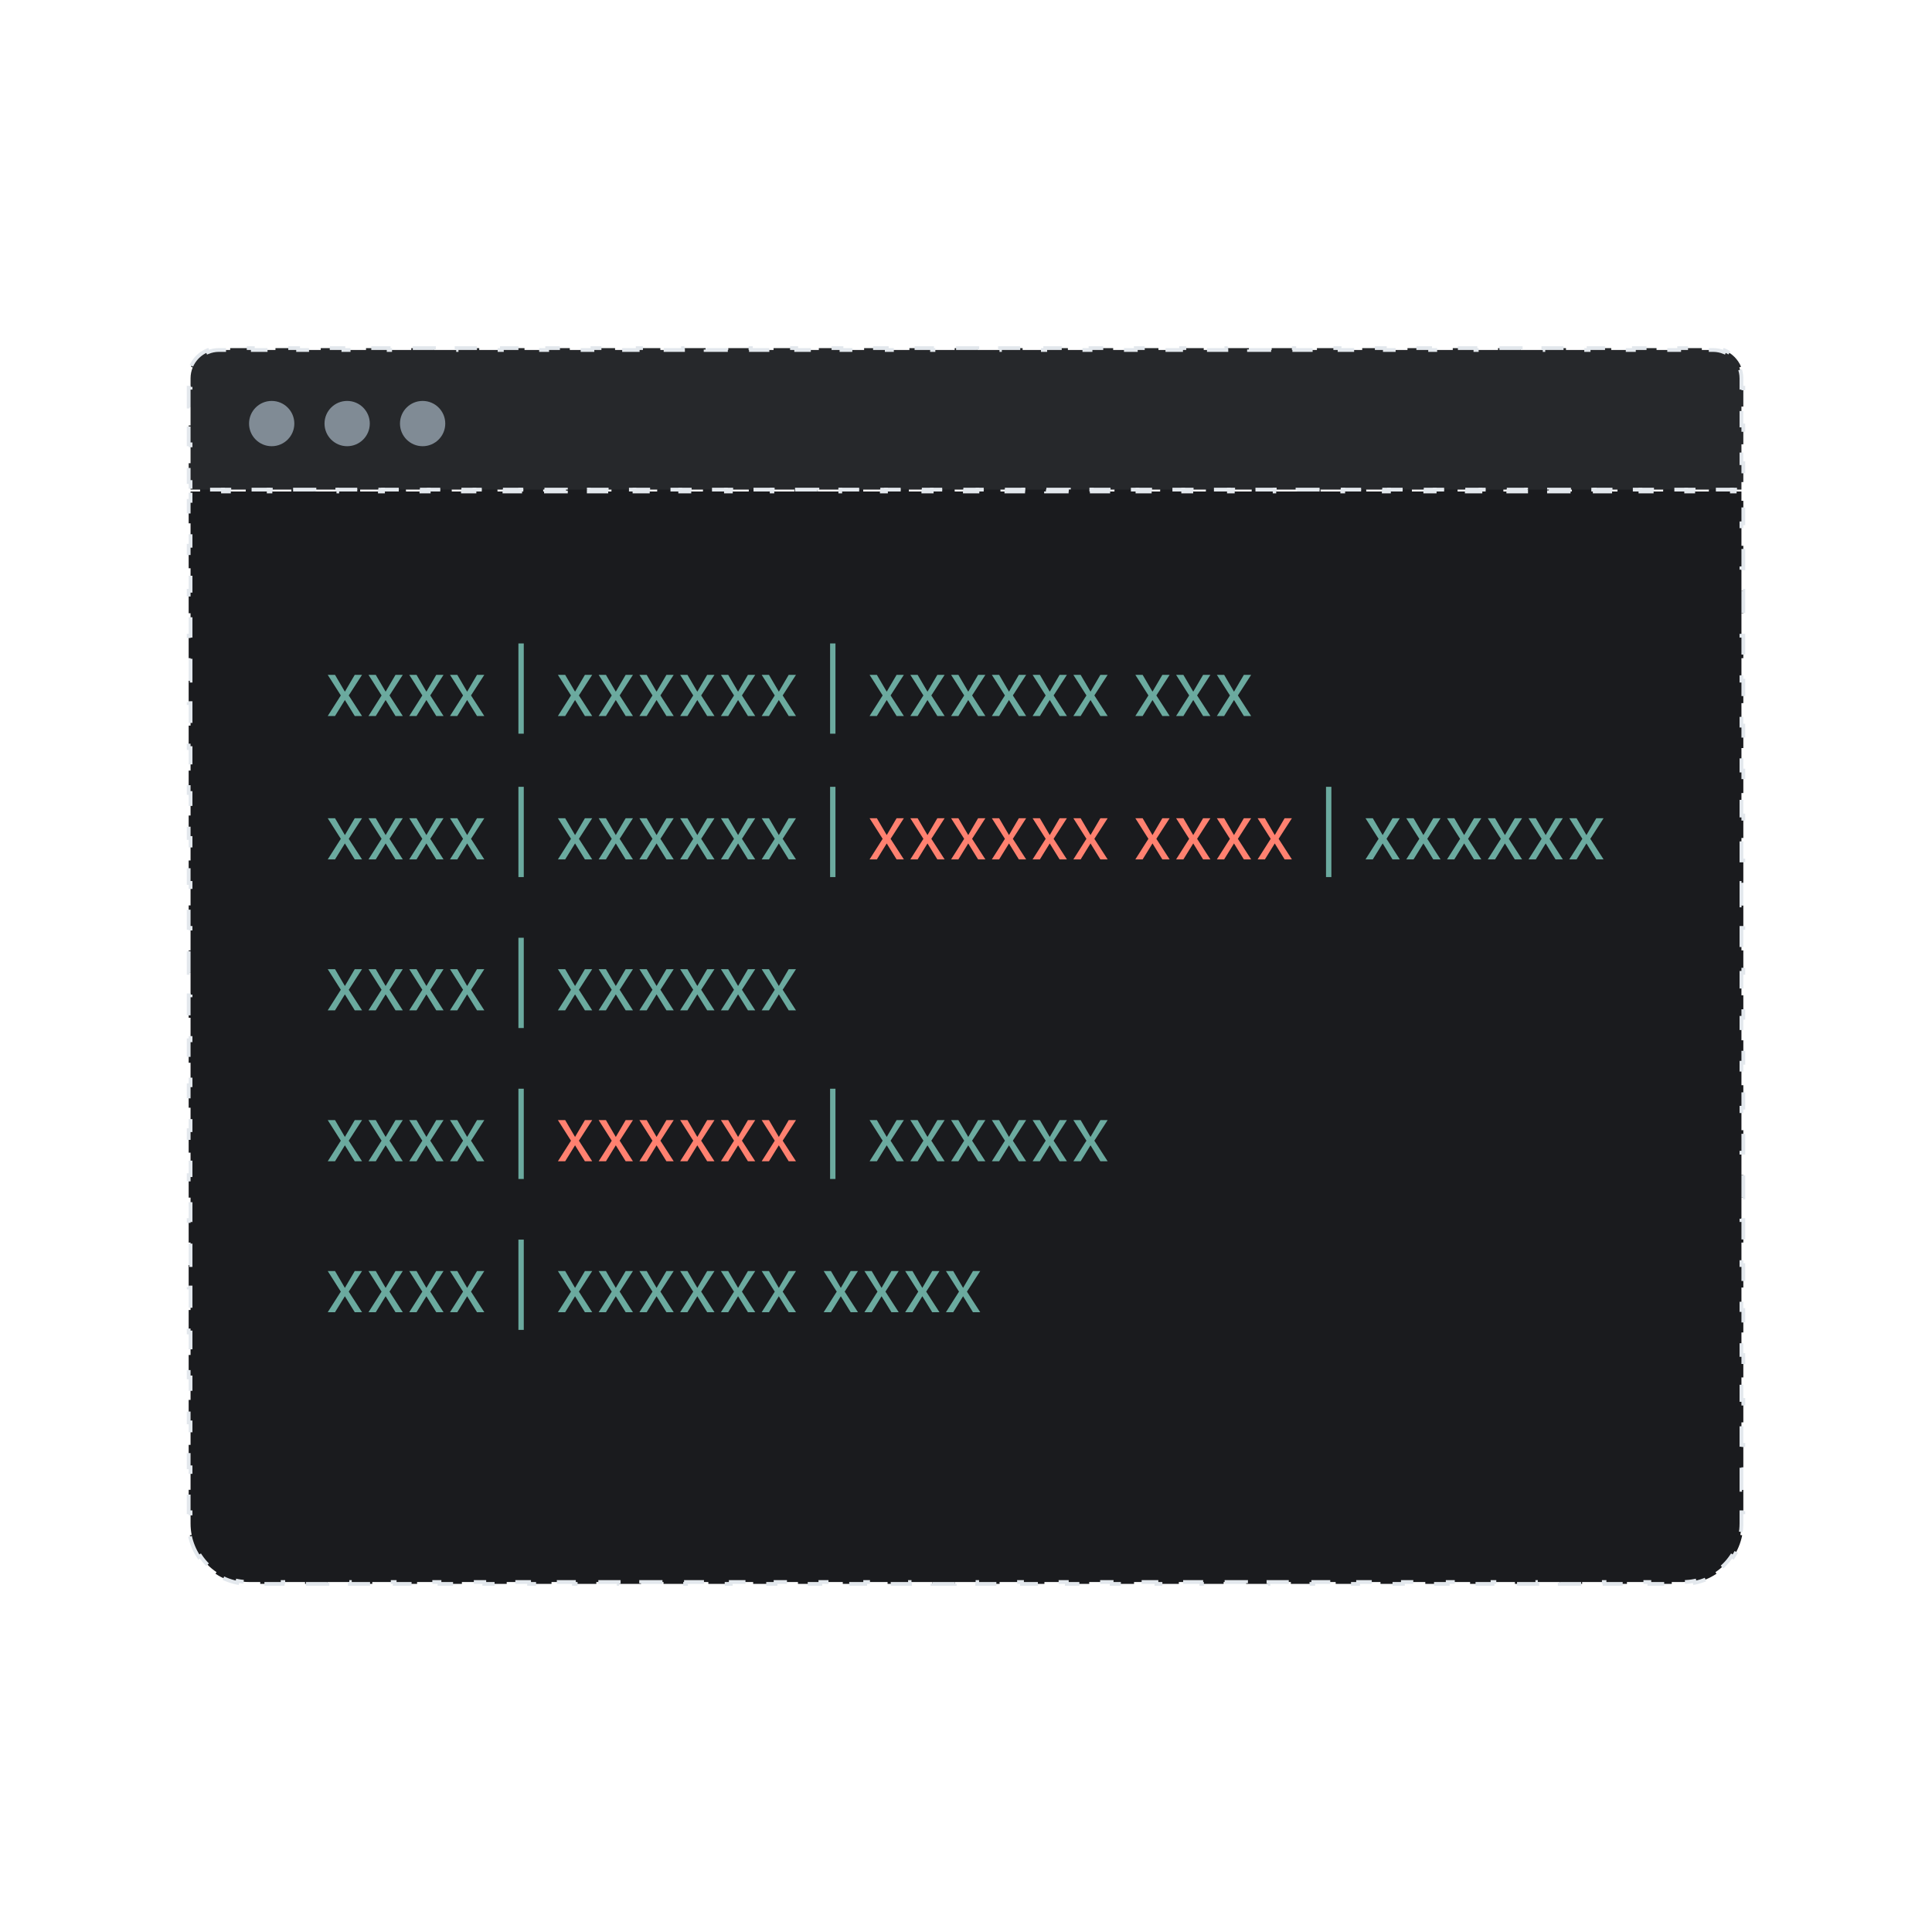
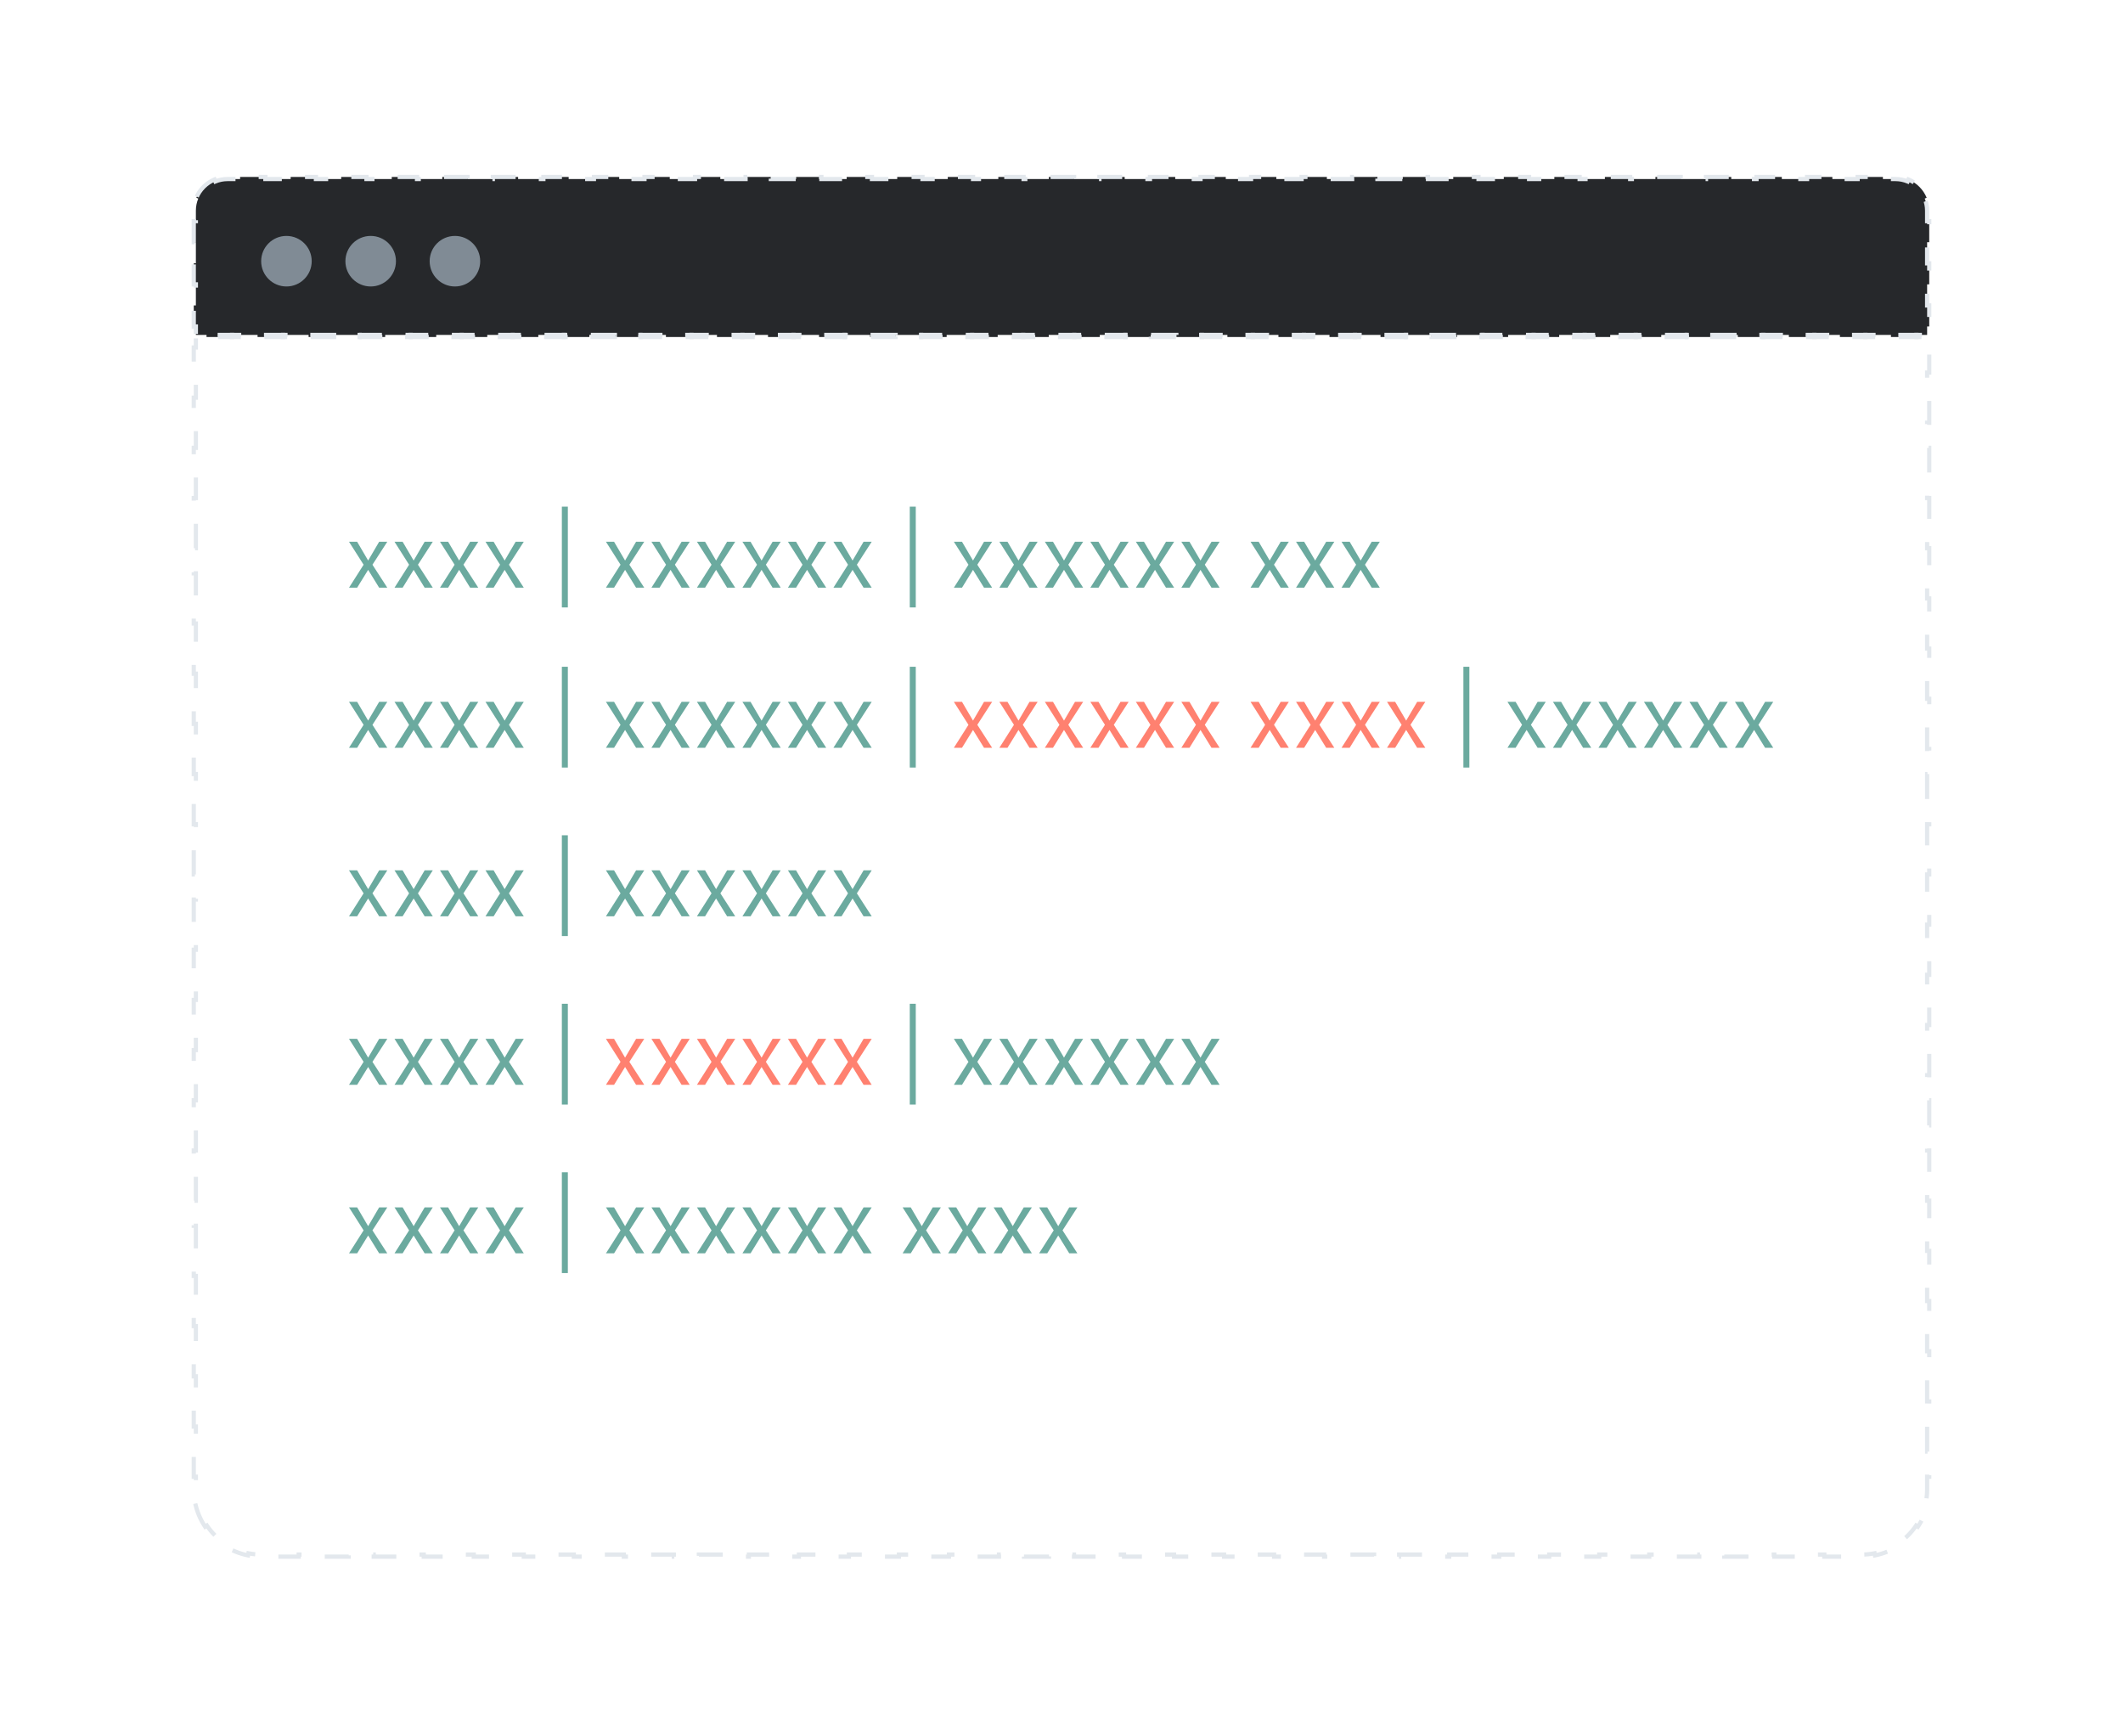
- <svg xmlns="http://www.w3.org/2000/svg" width="256" height="256" viewBox="0 0 256 256" fill="none">
-   <path d="M27.469 46.428C26.491 46.834 25.709 47.616 25.303 48.594L25.535 48.69C25.351 49.131 25.25 49.616 25.25 50.125V51.375H25V53.875H25.25V56.375H25V58.875H25.25V61.375H25V63.875H25.25V64.875H26.515V65.125H29.544V64.875H32.573V65.125H35.603V64.875H38.632V65.125H41.662V64.875H44.691V65.125H47.721V64.875H50.75V65.125H53.779V64.875H56.809V65.125H59.838V64.875H62.868V65.125H65.897V64.875H68.926V65.125H71.956V64.875H74.985V65.125H78.015V64.875H81.044V65.125H84.073V64.875H87.103V65.125H90.132V64.875H93.162V65.125H96.191V64.875H99.221V65.125H102.25V64.875H105.279V65.125H108.309V64.875H111.338V65.125H114.368V64.875H117.397V65.125H120.426V64.875H123.456V65.125H126.485V64.875H129.515V65.125H132.544V64.875H135.574V65.125H138.603V64.875H141.632V65.125H144.662V64.875H147.691V65.125H150.721V64.875H153.75V65.125H156.779V64.875H159.809V65.125H162.838V64.875H165.868V65.125H168.897V64.875H171.926V65.125H174.956V64.875H177.985V65.125H181.015V64.875H184.044V65.125H187.074V64.875H190.103V65.125H193.132V64.875H196.162V65.125H199.191V64.875H202.221V65.125H205.25V64.875H208.279V65.125H211.309V64.875H214.338V65.125H217.368V64.875H220.397V65.125H223.426V64.875H226.456V65.125H229.485V64.875H230.75V63.875H231V61.375H230.75V58.875H231V56.375H230.75V53.875H231V51.375H230.75V50.125C230.75 49.616 230.649 49.131 230.466 48.69L230.696 48.594C230.291 47.616 229.509 46.834 228.531 46.428L228.435 46.66C227.994 46.476 227.509 46.375 227 46.375H225.5V46.125H222.5V46.375H219.5V46.125H216.5V46.375H213.5V46.125H210.5V46.375H207.5V46.125H204.5V46.375H201.5V46.125H198.5V46.375H195.5V46.125H192.5V46.375H189.5V46.125H186.5V46.375H183.5V46.125H180.5V46.375H177.5V46.125H174.5V46.375H171.5V46.125H168.5V46.375H165.5V46.125H162.5V46.375H159.5V46.125H156.5V46.375H153.5V46.125H150.5V46.375H147.5V46.125H144.5V46.375H141.5V46.125H138.5V46.375H135.5V46.125H132.5V46.375H129.5V46.125H126.5V46.375H123.5V46.125H120.5V46.375H117.5V46.125H114.5V46.375H111.5V46.125H108.5V46.375H105.5V46.125H102.5V46.375H99.5V46.125H96.5V46.375H93.5V46.125H90.5V46.375H87.5V46.125H84.5V46.375H81.5V46.125H78.5V46.375H75.5V46.125H72.5V46.375H69.5V46.125H66.5V46.375H63.5V46.125H60.5V46.375H57.5V46.125H54.5V46.375H51.5V46.125H48.5V46.375H45.5V46.125H42.5V46.375H39.5V46.125H36.5V46.375H33.5V46.125H30.5V46.375H29C28.491 46.375 28.006 46.476 27.565 46.66L27.469 46.428Z" fill="#26282B" stroke="#E3E8ED" stroke-width="0.5" stroke-dasharray="3 3" />
-   <path d="M26.348 206.32C25.773 205.462 25.36 204.486 25.152 203.436L25.398 203.388C25.301 202.899 25.25 202.393 25.25 201.875V200.386H25V197.408H25.25V194.429H25V191.451H25.25V188.473H25V185.495H25.25V182.516H25V179.538H25.25V176.56H25V173.582H25.25V170.603H25V167.625H25.25V164.647H25V161.669H25.25V158.69H25V155.712H25.25V152.734H25V149.755H25.25V146.777H25V143.799H25.25V140.821H25V137.842H25.25V134.864H25V131.886H25.25V128.908H25V125.929H25.25V122.951H25V119.973H25.25V116.995H25V114.016H25.25V111.038H25V108.06H25.25V105.082H25V102.103H25.25V99.125H25V96.147H25.25V93.168H25V90.19H25.25V87.212H25V84.234H25.25V81.255H25V78.277H25.25V75.299H25V72.321H25.25V69.342H25V66.364H25.25V65.125H26.515V64.875H29.544V65.125H32.573V64.875H35.603V65.125H38.632V64.875H41.662V65.125H44.691V64.875H47.721V65.125H50.75V64.875H53.779V65.125H56.809V64.875H59.838V65.125H62.868V64.875H65.897V65.125H68.926V64.875H71.956V65.125H74.985V64.875H78.015V65.125H81.044V64.875H84.073V65.125H87.103V64.875H90.132V65.125H93.162V64.875H96.191V65.125H99.221V64.875H102.25V65.125H105.279V64.875H108.309V65.125H111.338V64.875H114.368V65.125H117.397V64.875H120.426V65.125H123.456V64.875H126.485V65.125H129.515V64.875H132.544V65.125H135.574V64.875H138.603V65.125H141.632V64.875H144.662V65.125H147.691V64.875H150.721V65.125H153.75V64.875H156.779V65.125H159.809V64.875H162.838V65.125H165.868V64.875H168.897V65.125H171.926V64.875H174.956V65.125H177.985V64.875H181.015V65.125H184.044V64.875H187.074V65.125H190.103V64.875H193.132V65.125H196.162V64.875H199.191V65.125H202.221V64.875H205.25V65.125H208.279V64.875H211.309V65.125H214.338V64.875H217.368V65.125H220.397V64.875H223.426V65.125H226.456V64.875H229.485V65.125H230.75V66.364H231V69.342H230.75V72.321H231V75.299H230.75V78.277H231V81.255H230.75V84.234H231V87.212H230.75V90.19H231V93.168H230.75V96.147H231V99.125H230.75V102.103H231V105.081H230.75V108.06H231V111.038H230.75V114.016H231V116.995H230.75V119.973H231V122.951H230.75V125.929H231V128.908H230.75V131.886H231V134.864H230.75V137.842H231V140.821H230.75V143.799H231V146.777H230.75V149.755H231V152.734H230.75V155.712H231V158.69H230.75V161.668H231V164.647H230.75V167.625H231V170.603H230.75V173.582H231V176.56H230.75V179.538H231V182.516H230.75V185.495H231V188.473H230.75V191.451H231V194.429H230.75V197.408H231V200.386H230.75V201.875C230.75 202.393 230.699 202.899 230.602 203.388L230.848 203.436C230.64 204.486 230.227 205.462 229.653 206.32L229.445 206.181C228.879 207.026 228.151 207.754 227.306 208.32L227.445 208.528C226.587 209.102 225.611 209.515 224.561 209.723L224.513 209.477C224.024 209.574 223.518 209.625 223 209.625H221.516V209.875H218.547V209.625H215.578V209.875H212.609V209.625H209.641V209.875H206.672V209.625H203.703V209.875H200.734V209.625H197.766V209.875H194.797V209.625H191.828V209.875H188.859V209.625H185.891V209.875H182.922V209.625H179.953V209.875H176.984V209.625H174.016V209.875H171.047V209.625H168.078V209.875H165.109V209.625H162.141V209.875H159.172V209.625H156.203V209.875H153.234V209.625H150.266V209.875H147.297V209.625H144.328V209.875H141.359V209.625H138.391V209.875H135.422V209.625H132.453V209.875H129.484V209.625H126.516V209.875H123.547V209.625H120.578V209.875H117.609V209.625H114.641V209.875H111.672V209.625H108.703V209.875H105.734V209.625H102.766V209.875H99.797V209.625H96.828V209.875H93.859V209.625H90.891V209.875H87.922V209.625H84.953V209.875H81.984V209.625H79.016V209.875H76.047V209.625H73.078V209.875H70.109V209.625H67.141V209.875H64.172V209.625H61.203V209.875H58.234V209.625H55.266V209.875H52.297V209.625H49.328V209.875H46.359V209.625H43.391V209.875H40.422V209.625H37.453V209.875H34.484V209.625H33C32.482 209.625 31.976 209.574 31.487 209.477L31.439 209.723C30.389 209.515 29.413 209.102 28.555 208.528L28.694 208.32C27.849 207.754 27.121 207.026 26.555 206.181L26.348 206.32Z" fill="#1A1B1E" stroke="#E3E8ED" stroke-width="0.5" stroke-dasharray="3 3" />
-   <circle cx="36" cy="56.125" r="3" fill="#808B95" />
-   <circle cx="46" cy="56.125" r="3" fill="#808B95" />
-   <circle cx="56" cy="56.125" r="3" fill="#808B95" />
-   <path d="M44.392 89.421L45.699 91.651L47.006 89.421H47.972L46.21 92.148L47.972 94.875H47.006L45.699 92.758L44.392 94.875H43.426L45.159 92.148L43.426 89.421H44.392ZM49.792 89.421L51.099 91.651L52.406 89.421H53.372L51.611 92.148L53.372 94.875H52.406L51.099 92.758L49.792 94.875H48.827L50.559 92.148L48.827 89.421H49.792ZM55.193 89.421L56.5 91.651L57.806 89.421H58.772L57.011 92.148L58.772 94.875H57.806L56.5 92.758L55.193 94.875H54.227L55.96 92.148L54.227 89.421H55.193ZM60.593 89.421L61.9 91.651L63.207 89.421H64.173L62.411 92.148L64.173 94.875H63.207L61.9 92.758L60.593 94.875H59.627L61.36 92.148L59.627 89.421H60.593ZM69.403 85.258V97.219H68.692V85.258H69.403ZM74.89 89.421L76.197 91.651L77.504 89.421H78.47L76.708 92.148L78.47 94.875H77.504L76.197 92.758L74.89 94.875H73.924L75.657 92.148L73.924 89.421H74.89ZM80.29 89.421L81.597 91.651L82.904 89.421H83.87L82.109 92.148L83.87 94.875H82.904L81.597 92.758L80.29 94.875H79.325L81.058 92.148L79.325 89.421H80.29ZM85.691 89.421L86.998 91.651L88.305 89.421H89.27L87.509 92.148L89.27 94.875H88.305L86.998 92.758L85.691 94.875H84.725L86.458 92.148L84.725 89.421H85.691ZM91.091 89.421L92.398 91.651L93.705 89.421H94.671L92.909 92.148L94.671 94.875H93.705L92.398 92.758L91.091 94.875H90.125L91.858 92.148L90.125 89.421H91.091ZM96.492 89.421L97.799 91.651L99.105 89.421H100.071L98.31 92.148L100.071 94.875H99.105L97.799 92.758L96.492 94.875H95.526L97.259 92.148L95.526 89.421H96.492ZM101.892 89.421L103.199 91.651L104.506 89.421H105.472L103.71 92.148L105.472 94.875H104.506L103.199 92.758L101.892 94.875H100.926L102.659 92.148L100.926 89.421H101.892ZM110.702 85.258V97.219H109.991V85.258H110.702ZM116.189 89.421L117.496 91.651L118.803 89.421H119.768L118.007 92.148L119.768 94.875H118.803L117.496 92.758L116.189 94.875H115.223L116.956 92.148L115.223 89.421H116.189ZM121.589 89.421L122.896 91.651L124.203 89.421H125.169L123.407 92.148L125.169 94.875H124.203L122.896 92.758L121.589 94.875H120.623L122.356 92.148L120.623 89.421H121.589ZM126.99 89.421L128.297 91.651L129.603 89.421H130.569L128.808 92.148L130.569 94.875H129.603L128.297 92.758L126.99 94.875H126.024L127.757 92.148L126.024 89.421H126.99ZM132.39 89.421L133.697 91.651L135.004 89.421H135.97L134.208 92.148L135.97 94.875H135.004L133.697 92.758L132.39 94.875H131.424L133.157 92.148L131.424 89.421H132.39ZM137.79 89.421L139.097 91.651L140.404 89.421H141.37L139.609 92.148L141.37 94.875H140.404L139.097 92.758L137.79 94.875H136.825L138.558 92.148L136.825 89.421H137.79ZM143.191 89.421L144.498 91.651L145.805 89.421H146.77L145.009 92.148L146.77 94.875H145.805L144.498 92.758L143.191 94.875H142.225L143.958 92.148L142.225 89.421H143.191ZM151.404 89.421L152.711 91.651L154.017 89.421H154.983L153.222 92.148L154.983 94.875H154.017L152.711 92.758L151.404 94.875H150.438L152.171 92.148L150.438 89.421H151.404ZM156.804 89.421L158.111 91.651L159.418 89.421H160.384L158.622 92.148L160.384 94.875H159.418L158.111 92.758L156.804 94.875H155.838L157.571 92.148L155.838 89.421H156.804ZM162.205 89.421L163.511 91.651L164.818 89.421H165.784L164.023 92.148L165.784 94.875H164.818L163.511 92.758L162.205 94.875H161.239L162.972 92.148L161.239 89.421H162.205ZM44.392 108.42L45.699 110.651L47.006 108.42H47.972L46.21 111.148L47.972 113.875H47.006L45.699 111.759L44.392 113.875H43.426L45.159 111.148L43.426 108.42H44.392ZM49.792 108.42L51.099 110.651L52.406 108.42H53.372L51.611 111.148L53.372 113.875H52.406L51.099 111.759L49.792 113.875H48.827L50.559 111.148L48.827 108.42H49.792ZM55.193 108.42L56.5 110.651L57.806 108.42H58.772L57.011 111.148L58.772 113.875H57.806L56.5 111.759L55.193 113.875H54.227L55.96 111.148L54.227 108.42H55.193ZM60.593 108.42L61.9 110.651L63.207 108.42H64.173L62.411 111.148L64.173 113.875H63.207L61.9 111.759L60.593 113.875H59.627L61.36 111.148L59.627 108.42H60.593ZM69.403 104.259V116.219H68.692V104.259H69.403ZM74.89 108.42L76.197 110.651L77.504 108.42H78.47L76.708 111.148L78.47 113.875H77.504L76.197 111.759L74.89 113.875H73.924L75.657 111.148L73.924 108.42H74.89ZM80.29 108.42L81.597 110.651L82.904 108.42H83.87L82.109 111.148L83.87 113.875H82.904L81.597 111.759L80.29 113.875H79.325L81.058 111.148L79.325 108.42H80.29ZM85.691 108.42L86.998 110.651L88.305 108.42H89.27L87.509 111.148L89.27 113.875H88.305L86.998 111.759L85.691 113.875H84.725L86.458 111.148L84.725 108.42H85.691ZM91.091 108.42L92.398 110.651L93.705 108.42H94.671L92.909 111.148L94.671 113.875H93.705L92.398 111.759L91.091 113.875H90.125L91.858 111.148L90.125 108.42H91.091ZM96.492 108.42L97.799 110.651L99.105 108.42H100.071L98.31 111.148L100.071 113.875H99.105L97.799 111.759L96.492 113.875H95.526L97.259 111.148L95.526 108.42H96.492ZM101.892 108.42L103.199 110.651L104.506 108.42H105.472L103.71 111.148L105.472 113.875H104.506L103.199 111.759L101.892 113.875H100.926L102.659 111.148L100.926 108.42H101.892ZM110.702 104.259V116.219H109.991V104.259H110.702ZM176.414 104.259V116.219H175.704V104.259H176.414ZM181.902 108.42L183.209 110.651L184.515 108.42H185.481L183.72 111.148L185.481 113.875H184.515L183.209 111.759L181.902 113.875H180.936L182.669 111.148L180.936 108.42H181.902ZM187.302 108.42L188.609 110.651L189.916 108.42H190.882L189.12 111.148L190.882 113.875H189.916L188.609 111.759L187.302 113.875H186.336L188.069 111.148L186.336 108.42H187.302ZM192.703 108.42L194.009 110.651L195.316 108.42H196.282L194.521 111.148L196.282 113.875H195.316L194.009 111.759L192.703 113.875H191.737L193.47 111.148L191.737 108.42H192.703ZM198.103 108.42L199.41 110.651L200.717 108.42H201.683L199.921 111.148L201.683 113.875H200.717L199.41 111.759L198.103 113.875H197.137L198.87 111.148L197.137 108.42H198.103ZM203.503 108.42L204.81 110.651L206.117 108.42H207.083L205.322 111.148L207.083 113.875H206.117L204.81 111.759L203.503 113.875H202.537L204.27 111.148L202.537 108.42H203.503ZM208.904 108.42L210.211 110.651L211.517 108.42H212.483L210.722 111.148L212.483 113.875H211.517L210.211 111.759L208.904 113.875H207.938L209.671 111.148L207.938 108.42H208.904ZM44.392 128.42L45.699 130.651L47.006 128.42H47.972L46.21 131.148L47.972 133.875H47.006L45.699 131.759L44.392 133.875H43.426L45.159 131.148L43.426 128.42H44.392ZM49.792 128.42L51.099 130.651L52.406 128.42H53.372L51.611 131.148L53.372 133.875H52.406L51.099 131.759L49.792 133.875H48.827L50.559 131.148L48.827 128.42H49.792ZM55.193 128.42L56.5 130.651L57.806 128.42H58.772L57.011 131.148L58.772 133.875H57.806L56.5 131.759L55.193 133.875H54.227L55.96 131.148L54.227 128.42H55.193ZM60.593 128.42L61.9 130.651L63.207 128.42H64.173L62.411 131.148L64.173 133.875H63.207L61.9 131.759L60.593 133.875H59.627L61.36 131.148L59.627 128.42H60.593ZM69.403 124.259V136.219H68.692V124.259H69.403ZM74.89 128.42L76.197 130.651L77.504 128.42H78.47L76.708 131.148L78.47 133.875H77.504L76.197 131.759L74.89 133.875H73.924L75.657 131.148L73.924 128.42H74.89ZM80.29 128.42L81.597 130.651L82.904 128.42H83.87L82.109 131.148L83.87 133.875H82.904L81.597 131.759L80.29 133.875H79.325L81.058 131.148L79.325 128.42H80.29ZM85.691 128.42L86.998 130.651L88.305 128.42H89.27L87.509 131.148L89.27 133.875H88.305L86.998 131.759L85.691 133.875H84.725L86.458 131.148L84.725 128.42H85.691ZM91.091 128.42L92.398 130.651L93.705 128.42H94.671L92.909 131.148L94.671 133.875H93.705L92.398 131.759L91.091 133.875H90.125L91.858 131.148L90.125 128.42H91.091ZM96.492 128.42L97.799 130.651L99.105 128.42H100.071L98.31 131.148L100.071 133.875H99.105L97.799 131.759L96.492 133.875H95.526L97.259 131.148L95.526 128.42H96.492ZM101.892 128.42L103.199 130.651L104.506 128.42H105.472L103.71 131.148L105.472 133.875H104.506L103.199 131.759L101.892 133.875H100.926L102.659 131.148L100.926 128.42H101.892ZM44.392 148.42L45.699 150.651L47.006 148.42H47.972L46.21 151.148L47.972 153.875H47.006L45.699 151.759L44.392 153.875H43.426L45.159 151.148L43.426 148.42H44.392ZM49.792 148.42L51.099 150.651L52.406 148.42H53.372L51.611 151.148L53.372 153.875H52.406L51.099 151.759L49.792 153.875H48.827L50.559 151.148L48.827 148.42H49.792ZM55.193 148.42L56.5 150.651L57.806 148.42H58.772L57.011 151.148L58.772 153.875H57.806L56.5 151.759L55.193 153.875H54.227L55.96 151.148L54.227 148.42H55.193ZM60.593 148.42L61.9 150.651L63.207 148.42H64.173L62.411 151.148L64.173 153.875H63.207L61.9 151.759L60.593 153.875H59.627L61.36 151.148L59.627 148.42H60.593ZM69.403 144.259V156.219H68.692V144.259H69.403ZM110.702 144.259V156.219H109.991V144.259H110.702ZM116.189 148.42L117.496 150.651L118.803 148.42H119.768L118.007 151.148L119.768 153.875H118.803L117.496 151.759L116.189 153.875H115.223L116.956 151.148L115.223 148.42H116.189ZM121.589 148.42L122.896 150.651L124.203 148.42H125.169L123.407 151.148L125.169 153.875H124.203L122.896 151.759L121.589 153.875H120.623L122.356 151.148L120.623 148.42H121.589ZM126.99 148.42L128.297 150.651L129.603 148.42H130.569L128.808 151.148L130.569 153.875H129.603L128.297 151.759L126.99 153.875H126.024L127.757 151.148L126.024 148.42H126.99ZM132.39 148.42L133.697 150.651L135.004 148.42H135.97L134.208 151.148L135.97 153.875H135.004L133.697 151.759L132.39 153.875H131.424L133.157 151.148L131.424 148.42H132.39ZM137.79 148.42L139.097 150.651L140.404 148.42H141.37L139.609 151.148L141.37 153.875H140.404L139.097 151.759L137.79 153.875H136.825L138.558 151.148L136.825 148.42H137.79ZM143.191 148.42L144.498 150.651L145.805 148.42H146.77L145.009 151.148L146.77 153.875H145.805L144.498 151.759L143.191 153.875H142.225L143.958 151.148L142.225 148.42H143.191ZM44.392 168.42L45.699 170.651L47.006 168.42H47.972L46.21 171.148L47.972 173.875H47.006L45.699 171.759L44.392 173.875H43.426L45.159 171.148L43.426 168.42H44.392ZM49.792 168.42L51.099 170.651L52.406 168.42H53.372L51.611 171.148L53.372 173.875H52.406L51.099 171.759L49.792 173.875H48.827L50.559 171.148L48.827 168.42H49.792ZM55.193 168.42L56.5 170.651L57.806 168.42H58.772L57.011 171.148L58.772 173.875H57.806L56.5 171.759L55.193 173.875H54.227L55.96 171.148L54.227 168.42H55.193ZM60.593 168.42L61.9 170.651L63.207 168.42H64.173L62.411 171.148L64.173 173.875H63.207L61.9 171.759L60.593 173.875H59.627L61.36 171.148L59.627 168.42H60.593ZM69.403 164.259V176.219H68.692V164.259H69.403ZM74.89 168.42L76.197 170.651L77.504 168.42H78.47L76.708 171.148L78.47 173.875H77.504L76.197 171.759L74.89 173.875H73.924L75.657 171.148L73.924 168.42H74.89ZM80.29 168.42L81.597 170.651L82.904 168.42H83.87L82.109 171.148L83.87 173.875H82.904L81.597 171.759L80.29 173.875H79.325L81.058 171.148L79.325 168.42H80.29ZM85.691 168.42L86.998 170.651L88.305 168.42H89.27L87.509 171.148L89.27 173.875H88.305L86.998 171.759L85.691 173.875H84.725L86.458 171.148L84.725 168.42H85.691ZM91.091 168.42L92.398 170.651L93.705 168.42H94.671L92.909 171.148L94.671 173.875H93.705L92.398 171.759L91.091 173.875H90.125L91.858 171.148L90.125 168.42H91.091ZM96.492 168.42L97.799 170.651L99.105 168.42H100.071L98.31 171.148L100.071 173.875H99.105L97.799 171.759L96.492 173.875H95.526L97.259 171.148L95.526 168.42H96.492ZM101.892 168.42L103.199 170.651L104.506 168.42H105.472L103.71 171.148L105.472 173.875H104.506L103.199 171.759L101.892 173.875H100.926L102.659 171.148L100.926 168.42H101.892ZM110.105 168.42L111.412 170.651L112.719 168.42H113.684L111.923 171.148L113.684 173.875H112.719L111.412 171.759L110.105 173.875H109.139L110.872 171.148L109.139 168.42H110.105ZM115.505 168.42L116.812 170.651L118.119 168.42H119.085L117.324 171.148L119.085 173.875H118.119L116.812 171.759L115.505 173.875H114.539L116.272 171.148L114.539 168.42H115.505ZM120.906 168.42L122.213 170.651L123.519 168.42H124.485L122.724 171.148L124.485 173.875H123.519L122.213 171.759L120.906 173.875H119.94L121.673 171.148L119.94 168.42H120.906ZM126.306 168.42L127.613 170.651L128.92 168.42H129.886L128.124 171.148L129.886 173.875H128.92L127.613 171.759L126.306 173.875H125.34L127.073 171.148L125.34 168.42H126.306Z" fill="#6BAA9F" />
-   <path d="M116.189 108.42L117.496 110.651L118.803 108.42H119.768L118.007 111.148L119.768 113.875H118.803L117.496 111.759L116.189 113.875H115.223L116.956 111.148L115.223 108.42H116.189ZM121.589 108.42L122.896 110.651L124.203 108.42H125.169L123.407 111.148L125.169 113.875H124.203L122.896 111.759L121.589 113.875H120.623L122.356 111.148L120.623 108.42H121.589ZM126.99 108.42L128.297 110.651L129.603 108.42H130.569L128.808 111.148L130.569 113.875H129.603L128.297 111.759L126.99 113.875H126.024L127.757 111.148L126.024 108.42H126.99ZM132.39 108.42L133.697 110.651L135.004 108.42H135.97L134.208 111.148L135.97 113.875H135.004L133.697 111.759L132.39 113.875H131.424L133.157 111.148L131.424 108.42H132.39ZM137.79 108.42L139.097 110.651L140.404 108.42H141.37L139.609 111.148L141.37 113.875H140.404L139.097 111.759L137.79 113.875H136.825L138.558 111.148L136.825 108.42H137.79ZM143.191 108.42L144.498 110.651L145.805 108.42H146.77L145.009 111.148L146.77 113.875H145.805L144.498 111.759L143.191 113.875H142.225L143.958 111.148L142.225 108.42H143.191ZM151.404 108.42L152.711 110.651L154.017 108.42H154.983L153.222 111.148L154.983 113.875H154.017L152.711 111.759L151.404 113.875H150.438L152.171 111.148L150.438 108.42H151.404ZM156.804 108.42L158.111 110.651L159.418 108.42H160.384L158.622 111.148L160.384 113.875H159.418L158.111 111.759L156.804 113.875H155.838L157.571 111.148L155.838 108.42H156.804ZM162.205 108.42L163.511 110.651L164.818 108.42H165.784L164.023 111.148L165.784 113.875H164.818L163.511 111.759L162.205 113.875H161.239L162.972 111.148L161.239 108.42H162.205ZM167.605 108.42L168.912 110.651L170.219 108.42H171.184L169.423 111.148L171.184 113.875H170.219L168.912 111.759L167.605 113.875H166.639L168.372 111.148L166.639 108.42H167.605ZM74.89 148.42L76.197 150.651L77.504 148.42H78.47L76.708 151.148L78.47 153.875H77.504L76.197 151.759L74.89 153.875H73.924L75.657 151.148L73.924 148.42H74.89ZM80.29 148.42L81.597 150.651L82.904 148.42H83.87L82.109 151.148L83.87 153.875H82.904L81.597 151.759L80.29 153.875H79.325L81.058 151.148L79.325 148.42H80.29ZM85.691 148.42L86.998 150.651L88.305 148.42H89.27L87.509 151.148L89.27 153.875H88.305L86.998 151.759L85.691 153.875H84.725L86.458 151.148L84.725 148.42H85.691ZM91.091 148.42L92.398 150.651L93.705 148.42H94.671L92.909 151.148L94.671 153.875H93.705L92.398 151.759L91.091 153.875H90.125L91.858 151.148L90.125 148.42H91.091ZM96.492 148.42L97.799 150.651L99.105 148.42H100.071L98.31 151.148L100.071 153.875H99.105L97.799 151.759L96.492 153.875H95.526L97.259 151.148L95.526 148.42H96.492ZM101.892 148.42L103.199 150.651L104.506 148.42H105.472L103.71 151.148L105.472 153.875H104.506L103.199 151.759L101.892 153.875H100.926L102.659 151.148L100.926 148.42H101.892Z" fill="#FF8170" />
+ <svg xmlns="http://www.w3.org/2000/svg" width="252" height="206" viewBox="0 0 252 206" fill="none">
+   <path d="M25.469 21.303C24.491 21.709 23.709 22.491 23.303 23.469L23.535 23.565C23.351 24.006 23.25 24.491 23.25 25V26.25H23V28.75H23.25V31.25H23V33.75H23.25V36.25H23V38.75H23.25V39.75H24.515V40H27.544V39.75H30.573V40H33.603V39.75H36.632V40H39.662V39.75H42.691V40H45.721V39.75H48.75V40H51.779V39.75H54.809V40H57.838V39.75H60.868V40H63.897V39.75H66.926V40H69.956V39.75H72.985V40H76.015V39.75H79.044V40H82.073V39.75H85.103V40H88.132V39.75H91.162V40H94.191V39.75H97.221V40H100.25V39.75H103.279V40H106.309V39.75H109.338V40H112.368V39.75H115.397V40H118.426V39.75H121.456V40H124.485V39.75H127.515V40H130.544V39.75H133.574V40H136.603V39.75H139.632V40H142.662V39.75H145.691V40H148.721V39.75H151.75V40H154.779V39.75H157.809V40H160.838V39.75H163.868V40H166.897V39.75H169.926V40H172.956V39.75H175.985V40H179.015V39.75H182.044V40H185.074V39.75H188.103V40H191.132V39.75H194.162V40H197.191V39.75H200.221V40H203.25V39.75H206.279V40H209.309V39.75H212.338V40H215.368V39.75H218.397V40H221.426V39.75H224.456V40H227.485V39.75H228.75V38.75H229V36.25H228.75V33.75H229V31.25H228.75V28.75H229V26.25H228.75V25C228.75 24.491 228.649 24.006 228.466 23.565L228.696 23.469C228.291 22.491 227.509 21.709 226.531 21.303L226.435 21.535C225.994 21.351 225.509 21.25 225 21.25H223.5V21H220.5V21.25H217.5V21H214.5V21.25H211.5V21H208.5V21.25H205.5V21H202.5V21.25H199.5V21H196.5V21.25H193.5V21H190.5V21.25H187.5V21H184.5V21.25H181.5V21H178.5V21.25H175.5V21H172.5V21.25H169.5V21H166.5V21.25H163.5V21H160.5V21.25H157.5V21H154.5V21.25H151.5V21H148.5V21.25H145.5V21H142.5V21.25H139.5V21H136.5V21.25H133.5V21H130.5V21.25H127.5V21H124.5V21.25H121.5V21H118.5V21.25H115.5V21H112.5V21.25H109.5V21H106.5V21.25H103.5V21H100.5V21.25H97.5V21H94.5V21.25H91.5V21H88.5V21.25H85.5V21H82.5V21.25H79.5V21H76.5V21.25H73.5V21H70.5V21.25H67.5V21H64.5V21.25H61.5V21H58.5V21.25H55.5V21H52.5V21.25H49.5V21H46.5V21.25H43.5V21H40.5V21.25H37.5V21H34.5V21.25H31.5V21H28.5V21.25H27C26.491 21.25 26.006 21.351 25.565 21.535L25.469 21.303Z" fill="#26282B" stroke="#E3E8ED" stroke-width="0.5" stroke-dasharray="3 3" />
+   <path d="M24.348 181.195C23.773 180.337 23.36 179.361 23.152 178.311L23.398 178.263C23.301 177.774 23.25 177.268 23.25 176.75V175.261H23V172.283H23.25V169.304H23V166.326H23.25V163.348H23V160.37H23.25V157.391H23V154.413H23.25V151.435H23V148.457H23.25V145.478H23V142.5H23.25V139.522H23V136.544H23.25V133.565H23V130.587H23.25V127.609H23V124.63H23.25V121.652H23V118.674H23.25V115.696H23V112.717H23.25V109.739H23V106.761H23.25V103.783H23V100.804H23.25V97.826H23V94.848H23.25V91.87H23V88.891H23.25V85.913H23V82.935H23.25V79.957H23V76.978H23.25V74H23V71.022H23.25V68.043H23V65.065H23.25V62.087H23V59.109H23.25V56.13H23V53.152H23.25V50.174H23V47.196H23.25V44.217H23V41.239H23.25V40H24.515V39.75H27.544V40H30.573V39.75H33.603V40H36.632V39.75H39.662V40H42.691V39.75H45.721V40H48.75V39.75H51.779V40H54.809V39.75H57.838V40H60.868V39.75H63.897V40H66.926V39.75H69.956V40H72.985V39.75H76.015V40H79.044V39.75H82.073V40H85.103V39.75H88.132V40H91.162V39.75H94.191V40H97.221V39.75H100.25V40H103.279V39.75H106.309V40H109.338V39.75H112.368V40H115.397V39.75H118.426V40H121.456V39.75H124.485V40H127.515V39.75H130.544V40H133.574V39.75H136.603V40H139.632V39.75H142.662V40H145.691V39.75H148.721V40H151.75V39.75H154.779V40H157.809V39.75H160.838V40H163.868V39.75H166.897V40H169.926V39.75H172.956V40H175.985V39.75H179.015V40H182.044V39.75H185.074V40H188.103V39.75H191.132V40H194.162V39.75H197.191V40H200.221V39.75H203.25V40H206.279V39.75H209.309V40H212.338V39.75H215.368V40H218.397V39.75H221.426V40H224.456V39.75H227.485V40H228.75V41.239H229V44.217H228.75V47.196H229V50.174H228.75V53.152H229V56.13H228.75V59.109H229V62.087H228.75V65.065H229V68.043H228.75V71.022H229V74H228.75V76.978H229V79.957H228.75V82.935H229V85.913H228.75V88.891H229V91.87H228.75V94.848H229V97.826H228.75V100.804H229V103.783H228.75V106.761H229V109.739H228.75V112.717H229V115.696H228.75V118.674H229V121.652H228.75V124.63H229V127.609H228.75V130.587H229V133.565H228.75V136.543H229V139.522H228.75V142.5H229V145.478H228.75V148.457H229V151.435H228.75V154.413H229V157.391H228.75V160.37H229V163.348H228.75V166.326H229V169.304H228.75V172.283H229V175.261H228.75V176.75C228.75 177.268 228.699 177.774 228.602 178.263L228.848 178.311C228.64 179.361 228.227 180.337 227.653 181.195L227.445 181.056C226.879 181.901 226.151 182.629 225.306 183.195L225.445 183.403C224.587 183.977 223.611 184.39 222.561 184.598L222.513 184.352C222.024 184.449 221.518 184.5 221 184.5H219.516V184.75H216.547V184.5H213.578V184.75H210.609V184.5H207.641V184.75H204.672V184.5H201.703V184.75H198.734V184.5H195.766V184.75H192.797V184.5H189.828V184.75H186.859V184.5H183.891V184.75H180.922V184.5H177.953V184.75H174.984V184.5H172.016V184.75H169.047V184.5H166.078V184.75H163.109V184.5H160.141V184.75H157.172V184.5H154.203V184.75H151.234V184.5H148.266V184.75H145.297V184.5H142.328V184.75H139.359V184.5H136.391V184.75H133.422V184.5H130.453V184.75H127.484V184.5H124.516V184.75H121.547V184.5H118.578V184.75H115.609V184.5H112.641V184.75H109.672V184.5H106.703V184.75H103.734V184.5H100.766V184.75H97.797V184.5H94.828V184.75H91.859V184.5H88.891V184.75H85.922V184.5H82.953V184.75H79.984V184.5H77.016V184.75H74.047V184.5H71.078V184.75H68.109V184.5H65.141V184.75H62.172V184.5H59.203V184.75H56.234V184.5H53.266V184.75H50.297V184.5H47.328V184.75H44.359V184.5H41.391V184.75H38.422V184.5H35.453V184.75H32.484V184.5H31C30.482 184.5 29.976 184.449 29.487 184.352L29.439 184.598C28.389 184.39 27.413 183.977 26.555 183.403L26.694 183.195C25.849 182.629 25.121 181.901 24.555 181.056L24.348 181.195Z" stroke="#E3E8ED" stroke-width="0.5" stroke-dasharray="3 3" />
+   <circle cx="34" cy="31" r="3" fill="#808B95" />
+   <circle cx="44" cy="31" r="3" fill="#808B95" />
+   <circle cx="54" cy="31" r="3" fill="#808B95" />
+   <path d="M42.392 64.296L43.699 66.526L45.006 64.296H45.972L44.21 67.023L45.972 69.75H45.006L43.699 67.633L42.392 69.75H41.426L43.159 67.023L41.426 64.296H42.392ZM47.792 64.296L49.099 66.526L50.406 64.296H51.372L49.611 67.023L51.372 69.75H50.406L49.099 67.633L47.792 69.75H46.827L48.559 67.023L46.827 64.296H47.792ZM53.193 64.296L54.5 66.526L55.806 64.296H56.772L55.011 67.023L56.772 69.75H55.806L54.5 67.633L53.193 69.75H52.227L53.96 67.023L52.227 64.296H53.193ZM58.593 64.296L59.9 66.526L61.207 64.296H62.173L60.411 67.023L62.173 69.75H61.207L59.9 67.633L58.593 69.75H57.627L59.36 67.023L57.627 64.296H58.593ZM67.403 60.133V72.094H66.692V60.133H67.403ZM72.89 64.296L74.197 66.526L75.504 64.296H76.47L74.708 67.023L76.47 69.75H75.504L74.197 67.633L72.89 69.75H71.924L73.657 67.023L71.924 64.296H72.89ZM78.29 64.296L79.597 66.526L80.904 64.296H81.87L80.109 67.023L81.87 69.75H80.904L79.597 67.633L78.29 69.75H77.325L79.058 67.023L77.325 64.296H78.29ZM83.691 64.296L84.998 66.526L86.305 64.296H87.27L85.509 67.023L87.27 69.75H86.305L84.998 67.633L83.691 69.75H82.725L84.458 67.023L82.725 64.296H83.691ZM89.091 64.296L90.398 66.526L91.705 64.296H92.671L90.909 67.023L92.671 69.75H91.705L90.398 67.633L89.091 69.75H88.125L89.858 67.023L88.125 64.296H89.091ZM94.492 64.296L95.799 66.526L97.105 64.296H98.071L96.31 67.023L98.071 69.75H97.105L95.799 67.633L94.492 69.75H93.526L95.259 67.023L93.526 64.296H94.492ZM99.892 64.296L101.199 66.526L102.506 64.296H103.472L101.71 67.023L103.472 69.75H102.506L101.199 67.633L99.892 69.75H98.926L100.659 67.023L98.926 64.296H99.892ZM108.702 60.133V72.094H107.991V60.133H108.702ZM114.189 64.296L115.496 66.526L116.803 64.296H117.768L116.007 67.023L117.768 69.75H116.803L115.496 67.633L114.189 69.75H113.223L114.956 67.023L113.223 64.296H114.189ZM119.589 64.296L120.896 66.526L122.203 64.296H123.169L121.407 67.023L123.169 69.75H122.203L120.896 67.633L119.589 69.75H118.623L120.356 67.023L118.623 64.296H119.589ZM124.99 64.296L126.297 66.526L127.603 64.296H128.569L126.808 67.023L128.569 69.75H127.603L126.297 67.633L124.99 69.75H124.024L125.757 67.023L124.024 64.296H124.99ZM130.39 64.296L131.697 66.526L133.004 64.296H133.97L132.208 67.023L133.97 69.75H133.004L131.697 67.633L130.39 69.75H129.424L131.157 67.023L129.424 64.296H130.39ZM135.79 64.296L137.097 66.526L138.404 64.296H139.37L137.609 67.023L139.37 69.75H138.404L137.097 67.633L135.79 69.75H134.825L136.558 67.023L134.825 64.296H135.79ZM141.191 64.296L142.498 66.526L143.805 64.296H144.77L143.009 67.023L144.77 69.75H143.805L142.498 67.633L141.191 69.75H140.225L141.958 67.023L140.225 64.296H141.191ZM149.404 64.296L150.711 66.526L152.017 64.296H152.983L151.222 67.023L152.983 69.75H152.017L150.711 67.633L149.404 69.75H148.438L150.171 67.023L148.438 64.296H149.404ZM154.804 64.296L156.111 66.526L157.418 64.296H158.384L156.622 67.023L158.384 69.75H157.418L156.111 67.633L154.804 69.75H153.838L155.571 67.023L153.838 64.296H154.804ZM160.205 64.296L161.511 66.526L162.818 64.296H163.784L162.023 67.023L163.784 69.75H162.818L161.511 67.633L160.205 69.75H159.239L160.972 67.023L159.239 64.296H160.205ZM42.392 83.296L43.699 85.526L45.006 83.296H45.972L44.21 86.023L45.972 88.75H45.006L43.699 86.633L42.392 88.75H41.426L43.159 86.023L41.426 83.296H42.392ZM47.792 83.296L49.099 85.526L50.406 83.296H51.372L49.611 86.023L51.372 88.75H50.406L49.099 86.633L47.792 88.75H46.827L48.559 86.023L46.827 83.296H47.792ZM53.193 83.296L54.5 85.526L55.806 83.296H56.772L55.011 86.023L56.772 88.75H55.806L54.5 86.633L53.193 88.75H52.227L53.96 86.023L52.227 83.296H53.193ZM58.593 83.296L59.9 85.526L61.207 83.296H62.173L60.411 86.023L62.173 88.75H61.207L59.9 86.633L58.593 88.75H57.627L59.36 86.023L57.627 83.296H58.593ZM67.403 79.133V91.094H66.692V79.133H67.403ZM72.89 83.296L74.197 85.526L75.504 83.296H76.47L74.708 86.023L76.47 88.75H75.504L74.197 86.633L72.89 88.75H71.924L73.657 86.023L71.924 83.296H72.89ZM78.29 83.296L79.597 85.526L80.904 83.296H81.87L80.109 86.023L81.87 88.75H80.904L79.597 86.633L78.29 88.75H77.325L79.058 86.023L77.325 83.296H78.29ZM83.691 83.296L84.998 85.526L86.305 83.296H87.27L85.509 86.023L87.27 88.75H86.305L84.998 86.633L83.691 88.75H82.725L84.458 86.023L82.725 83.296H83.691ZM89.091 83.296L90.398 85.526L91.705 83.296H92.671L90.909 86.023L92.671 88.75H91.705L90.398 86.633L89.091 88.75H88.125L89.858 86.023L88.125 83.296H89.091ZM94.492 83.296L95.799 85.526L97.105 83.296H98.071L96.31 86.023L98.071 88.75H97.105L95.799 86.633L94.492 88.75H93.526L95.259 86.023L93.526 83.296H94.492ZM99.892 83.296L101.199 85.526L102.506 83.296H103.472L101.71 86.023L103.472 88.75H102.506L101.199 86.633L99.892 88.75H98.926L100.659 86.023L98.926 83.296H99.892ZM108.702 79.133V91.094H107.991V79.133H108.702ZM174.414 79.133V91.094H173.704V79.133H174.414ZM179.902 83.296L181.209 85.526L182.515 83.296H183.481L181.72 86.023L183.481 88.75H182.515L181.209 86.633L179.902 88.75H178.936L180.669 86.023L178.936 83.296H179.902ZM185.302 83.296L186.609 85.526L187.916 83.296H188.882L187.12 86.023L188.882 88.75H187.916L186.609 86.633L185.302 88.75H184.336L186.069 86.023L184.336 83.296H185.302ZM190.703 83.296L192.009 85.526L193.316 83.296H194.282L192.521 86.023L194.282 88.75H193.316L192.009 86.633L190.703 88.75H189.737L191.47 86.023L189.737 83.296H190.703ZM196.103 83.296L197.41 85.526L198.717 83.296H199.683L197.921 86.023L199.683 88.75H198.717L197.41 86.633L196.103 88.75H195.137L196.87 86.023L195.137 83.296H196.103ZM201.503 83.296L202.81 85.526L204.117 83.296H205.083L203.322 86.023L205.083 88.75H204.117L202.81 86.633L201.503 88.75H200.537L202.27 86.023L200.537 83.296H201.503ZM206.904 83.296L208.211 85.526L209.517 83.296H210.483L208.722 86.023L210.483 88.75H209.517L208.211 86.633L206.904 88.75H205.938L207.671 86.023L205.938 83.296H206.904ZM42.392 103.295L43.699 105.526L45.006 103.295H45.972L44.21 106.023L45.972 108.75H45.006L43.699 106.634L42.392 108.75H41.426L43.159 106.023L41.426 103.295H42.392ZM47.792 103.295L49.099 105.526L50.406 103.295H51.372L49.611 106.023L51.372 108.75H50.406L49.099 106.634L47.792 108.75H46.827L48.559 106.023L46.827 103.295H47.792ZM53.193 103.295L54.5 105.526L55.806 103.295H56.772L55.011 106.023L56.772 108.75H55.806L54.5 106.634L53.193 108.75H52.227L53.96 106.023L52.227 103.295H53.193ZM58.593 103.295L59.9 105.526L61.207 103.295H62.173L60.411 106.023L62.173 108.75H61.207L59.9 106.634L58.593 108.75H57.627L59.36 106.023L57.627 103.295H58.593ZM67.403 99.133V111.094H66.692V99.133H67.403ZM72.89 103.295L74.197 105.526L75.504 103.295H76.47L74.708 106.023L76.47 108.75H75.504L74.197 106.634L72.89 108.75H71.924L73.657 106.023L71.924 103.295H72.89ZM78.29 103.295L79.597 105.526L80.904 103.295H81.87L80.109 106.023L81.87 108.75H80.904L79.597 106.634L78.29 108.75H77.325L79.058 106.023L77.325 103.295H78.29ZM83.691 103.295L84.998 105.526L86.305 103.295H87.27L85.509 106.023L87.27 108.75H86.305L84.998 106.634L83.691 108.75H82.725L84.458 106.023L82.725 103.295H83.691ZM89.091 103.295L90.398 105.526L91.705 103.295H92.671L90.909 106.023L92.671 108.75H91.705L90.398 106.634L89.091 108.75H88.125L89.858 106.023L88.125 103.295H89.091ZM94.492 103.295L95.799 105.526L97.105 103.295H98.071L96.31 106.023L98.071 108.75H97.105L95.799 106.634L94.492 108.75H93.526L95.259 106.023L93.526 103.295H94.492ZM99.892 103.295L101.199 105.526L102.506 103.295H103.472L101.71 106.023L103.472 108.75H102.506L101.199 106.634L99.892 108.75H98.926L100.659 106.023L98.926 103.295H99.892ZM42.392 123.295L43.699 125.526L45.006 123.295H45.972L44.21 126.023L45.972 128.75H45.006L43.699 126.634L42.392 128.75H41.426L43.159 126.023L41.426 123.295H42.392ZM47.792 123.295L49.099 125.526L50.406 123.295H51.372L49.611 126.023L51.372 128.75H50.406L49.099 126.634L47.792 128.75H46.827L48.559 126.023L46.827 123.295H47.792ZM53.193 123.295L54.5 125.526L55.806 123.295H56.772L55.011 126.023L56.772 128.75H55.806L54.5 126.634L53.193 128.75H52.227L53.96 126.023L52.227 123.295H53.193ZM58.593 123.295L59.9 125.526L61.207 123.295H62.173L60.411 126.023L62.173 128.75H61.207L59.9 126.634L58.593 128.75H57.627L59.36 126.023L57.627 123.295H58.593ZM67.403 119.134V131.094H66.692V119.134H67.403ZM108.702 119.134V131.094H107.991V119.134H108.702ZM114.189 123.295L115.496 125.526L116.803 123.295H117.768L116.007 126.023L117.768 128.75H116.803L115.496 126.634L114.189 128.75H113.223L114.956 126.023L113.223 123.295H114.189ZM119.589 123.295L120.896 125.526L122.203 123.295H123.169L121.407 126.023L123.169 128.75H122.203L120.896 126.634L119.589 128.75H118.623L120.356 126.023L118.623 123.295H119.589ZM124.99 123.295L126.297 125.526L127.603 123.295H128.569L126.808 126.023L128.569 128.75H127.603L126.297 126.634L124.99 128.75H124.024L125.757 126.023L124.024 123.295H124.99ZM130.39 123.295L131.697 125.526L133.004 123.295H133.97L132.208 126.023L133.97 128.75H133.004L131.697 126.634L130.39 128.75H129.424L131.157 126.023L129.424 123.295H130.39ZM135.79 123.295L137.097 125.526L138.404 123.295H139.37L137.609 126.023L139.37 128.75H138.404L137.097 126.634L135.79 128.75H134.825L136.558 126.023L134.825 123.295H135.79ZM141.191 123.295L142.498 125.526L143.805 123.295H144.77L143.009 126.023L144.77 128.75H143.805L142.498 126.634L141.191 128.75H140.225L141.958 126.023L140.225 123.295H141.191ZM42.392 143.295L43.699 145.526L45.006 143.295H45.972L44.21 146.023L45.972 148.75H45.006L43.699 146.634L42.392 148.75H41.426L43.159 146.023L41.426 143.295H42.392ZM47.792 143.295L49.099 145.526L50.406 143.295H51.372L49.611 146.023L51.372 148.75H50.406L49.099 146.634L47.792 148.75H46.827L48.559 146.023L46.827 143.295H47.792ZM53.193 143.295L54.5 145.526L55.806 143.295H56.772L55.011 146.023L56.772 148.75H55.806L54.5 146.634L53.193 148.75H52.227L53.96 146.023L52.227 143.295H53.193ZM58.593 143.295L59.9 145.526L61.207 143.295H62.173L60.411 146.023L62.173 148.75H61.207L59.9 146.634L58.593 148.75H57.627L59.36 146.023L57.627 143.295H58.593ZM67.403 139.134V151.094H66.692V139.134H67.403ZM72.89 143.295L74.197 145.526L75.504 143.295H76.47L74.708 146.023L76.47 148.75H75.504L74.197 146.634L72.89 148.75H71.924L73.657 146.023L71.924 143.295H72.89ZM78.29 143.295L79.597 145.526L80.904 143.295H81.87L80.109 146.023L81.87 148.75H80.904L79.597 146.634L78.29 148.75H77.325L79.058 146.023L77.325 143.295H78.29ZM83.691 143.295L84.998 145.526L86.305 143.295H87.27L85.509 146.023L87.27 148.75H86.305L84.998 146.634L83.691 148.75H82.725L84.458 146.023L82.725 143.295H83.691ZM89.091 143.295L90.398 145.526L91.705 143.295H92.671L90.909 146.023L92.671 148.75H91.705L90.398 146.634L89.091 148.75H88.125L89.858 146.023L88.125 143.295H89.091ZM94.492 143.295L95.799 145.526L97.105 143.295H98.071L96.31 146.023L98.071 148.75H97.105L95.799 146.634L94.492 148.75H93.526L95.259 146.023L93.526 143.295H94.492ZM99.892 143.295L101.199 145.526L102.506 143.295H103.472L101.71 146.023L103.472 148.75H102.506L101.199 146.634L99.892 148.75H98.926L100.659 146.023L98.926 143.295H99.892ZM108.105 143.295L109.412 145.526L110.719 143.295H111.684L109.923 146.023L111.684 148.75H110.719L109.412 146.634L108.105 148.75H107.139L108.872 146.023L107.139 143.295H108.105ZM113.505 143.295L114.812 145.526L116.119 143.295H117.085L115.324 146.023L117.085 148.75H116.119L114.812 146.634L113.505 148.75H112.539L114.272 146.023L112.539 143.295H113.505ZM118.906 143.295L120.213 145.526L121.519 143.295H122.485L120.724 146.023L122.485 148.75H121.519L120.213 146.634L118.906 148.75H117.94L119.673 146.023L117.94 143.295H118.906ZM124.306 143.295L125.613 145.526L126.92 143.295H127.886L126.124 146.023L127.886 148.75H126.92L125.613 146.634L124.306 148.75H123.34L125.073 146.023L123.34 143.295H124.306Z" fill="#6BAA9F" />
+   <path d="M114.189 83.296L115.496 85.526L116.803 83.296H117.768L116.007 86.023L117.768 88.75H116.803L115.496 86.633L114.189 88.75H113.223L114.956 86.023L113.223 83.296H114.189ZM119.589 83.296L120.896 85.526L122.203 83.296H123.169L121.407 86.023L123.169 88.75H122.203L120.896 86.633L119.589 88.75H118.623L120.356 86.023L118.623 83.296H119.589ZM124.99 83.296L126.297 85.526L127.603 83.296H128.569L126.808 86.023L128.569 88.75H127.603L126.297 86.633L124.99 88.75H124.024L125.757 86.023L124.024 83.296H124.99ZM130.39 83.296L131.697 85.526L133.004 83.296H133.97L132.208 86.023L133.97 88.75H133.004L131.697 86.633L130.39 88.75H129.424L131.157 86.023L129.424 83.296H130.39ZM135.79 83.296L137.097 85.526L138.404 83.296H139.37L137.609 86.023L139.37 88.75H138.404L137.097 86.633L135.79 88.75H134.825L136.558 86.023L134.825 83.296H135.79ZM141.191 83.296L142.498 85.526L143.805 83.296H144.77L143.009 86.023L144.77 88.75H143.805L142.498 86.633L141.191 88.75H140.225L141.958 86.023L140.225 83.296H141.191ZM149.404 83.296L150.711 85.526L152.017 83.296H152.983L151.222 86.023L152.983 88.75H152.017L150.711 86.633L149.404 88.75H148.438L150.171 86.023L148.438 83.296H149.404ZM154.804 83.296L156.111 85.526L157.418 83.296H158.384L156.622 86.023L158.384 88.75H157.418L156.111 86.633L154.804 88.75H153.838L155.571 86.023L153.838 83.296H154.804ZM160.205 83.296L161.511 85.526L162.818 83.296H163.784L162.023 86.023L163.784 88.75H162.818L161.511 86.633L160.205 88.75H159.239L160.972 86.023L159.239 83.296H160.205ZM165.605 83.296L166.912 85.526L168.219 83.296H169.184L167.423 86.023L169.184 88.75H168.219L166.912 86.633L165.605 88.75H164.639L166.372 86.023L164.639 83.296H165.605ZM72.89 123.295L74.197 125.526L75.504 123.295H76.47L74.708 126.023L76.47 128.75H75.504L74.197 126.634L72.89 128.75H71.924L73.657 126.023L71.924 123.295H72.89ZM78.29 123.295L79.597 125.526L80.904 123.295H81.87L80.109 126.023L81.87 128.75H80.904L79.597 126.634L78.29 128.75H77.325L79.058 126.023L77.325 123.295H78.29ZM83.691 123.295L84.998 125.526L86.305 123.295H87.27L85.509 126.023L87.27 128.75H86.305L84.998 126.634L83.691 128.75H82.725L84.458 126.023L82.725 123.295H83.691ZM89.091 123.295L90.398 125.526L91.705 123.295H92.671L90.909 126.023L92.671 128.75H91.705L90.398 126.634L89.091 128.75H88.125L89.858 126.023L88.125 123.295H89.091ZM94.492 123.295L95.799 125.526L97.105 123.295H98.071L96.31 126.023L98.071 128.75H97.105L95.799 126.634L94.492 128.75H93.526L95.259 126.023L93.526 123.295H94.492ZM99.892 123.295L101.199 125.526L102.506 123.295H103.472L101.71 126.023L103.472 128.75H102.506L101.199 126.634L99.892 128.75H98.926L100.659 126.023L98.926 123.295H99.892Z" fill="#FF8170" />
</svg>
